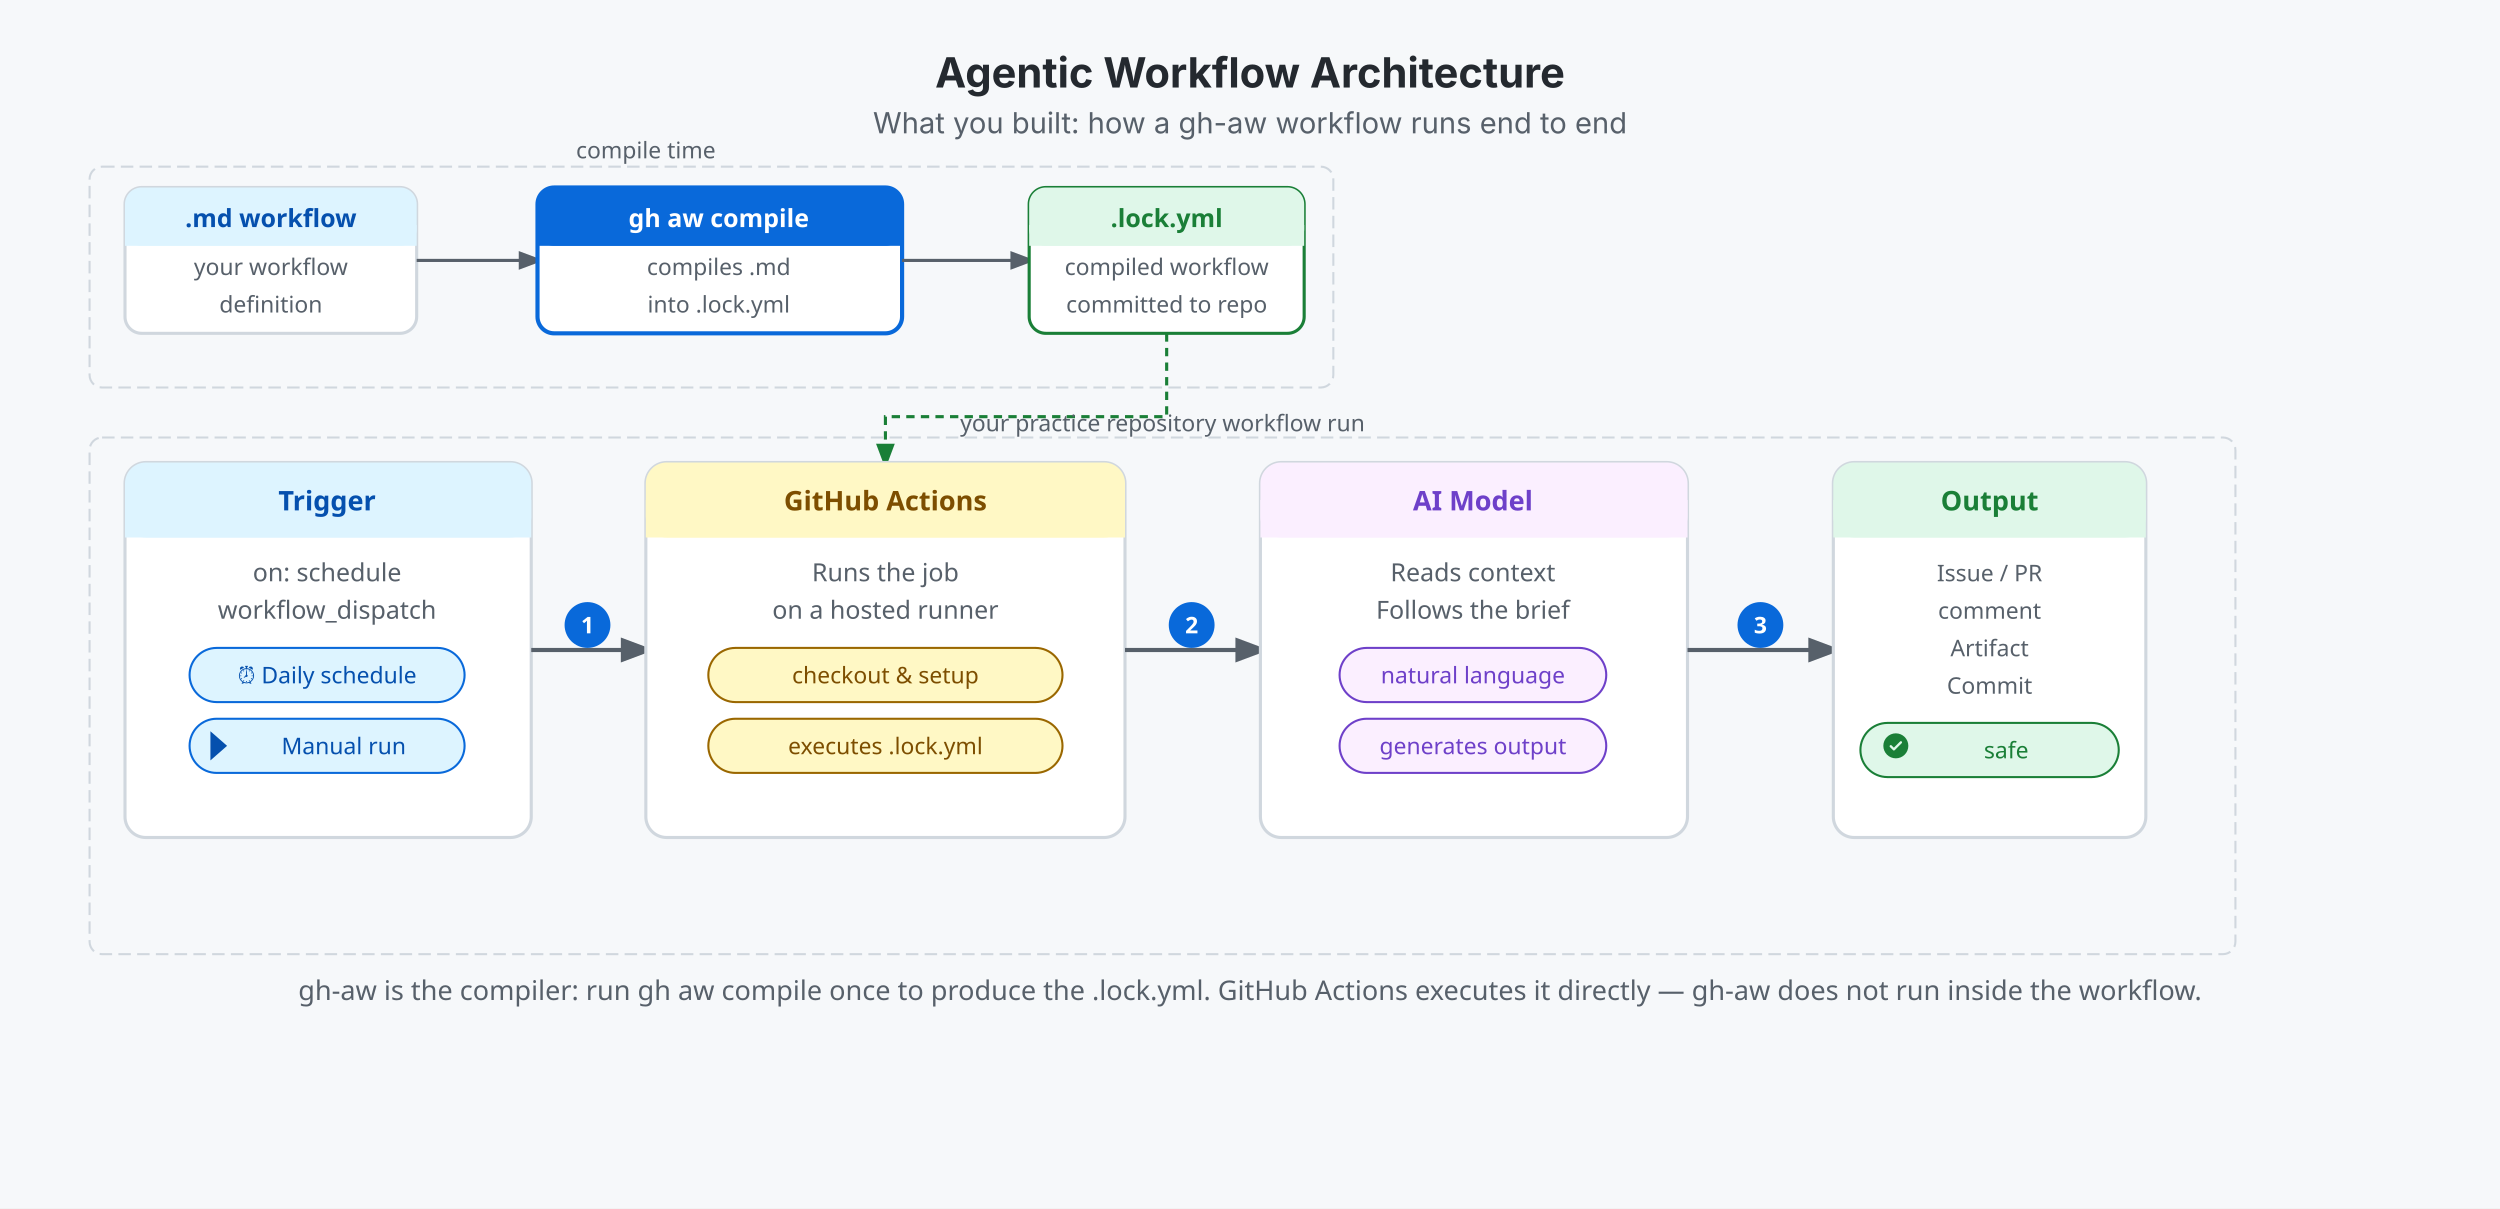
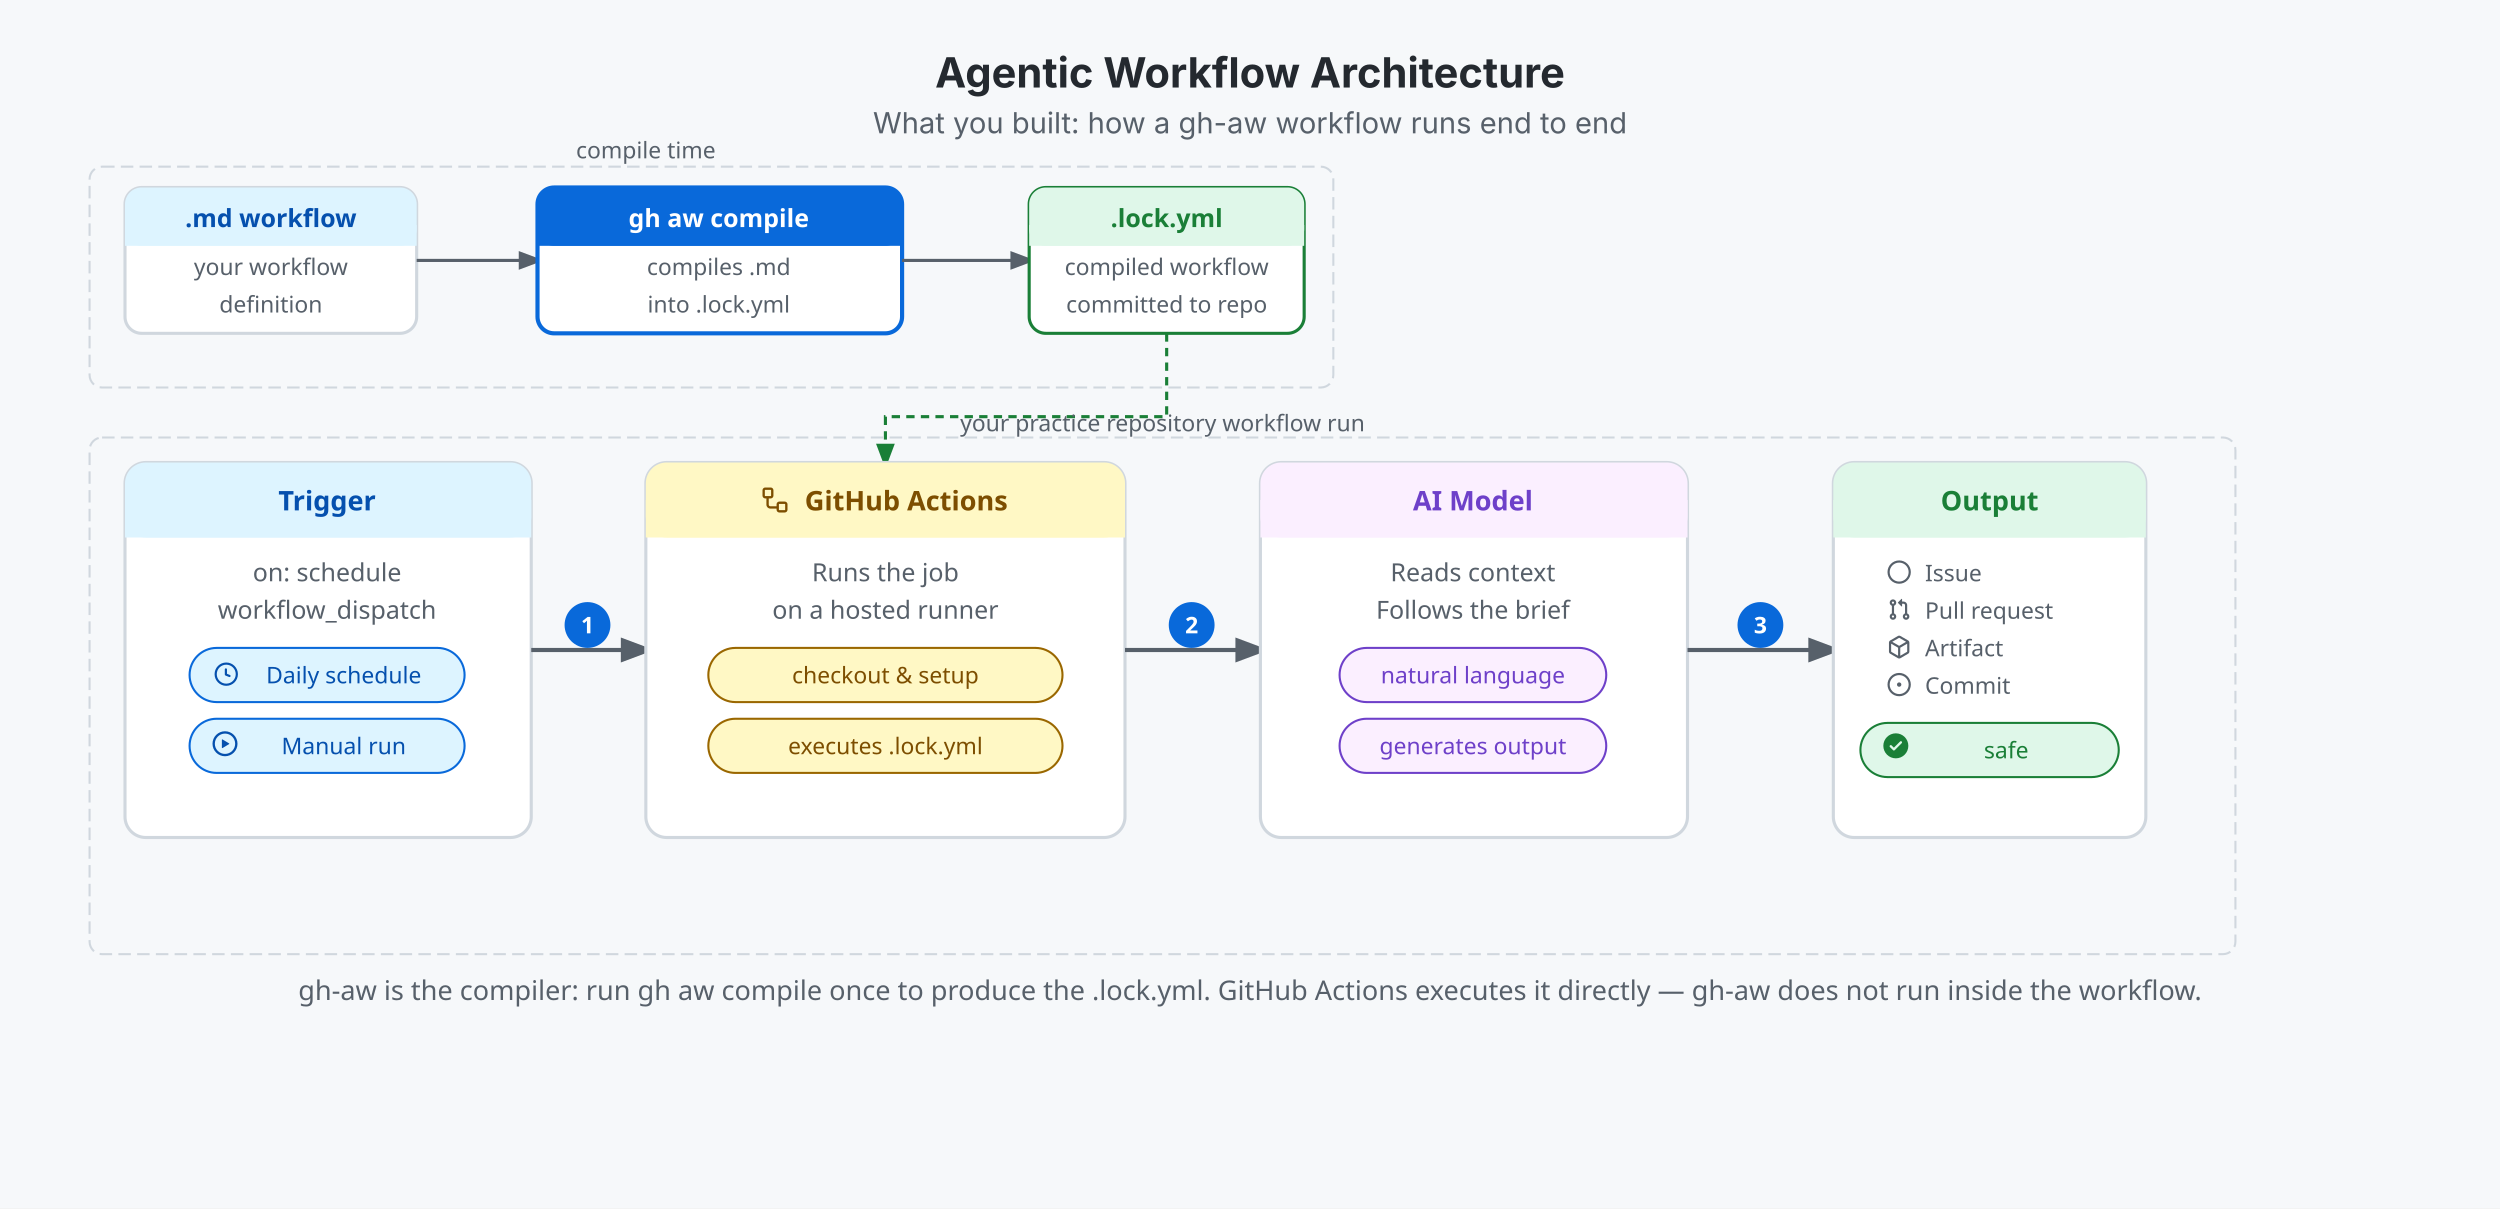
- <svg xmlns="http://www.w3.org/2000/svg" viewBox="0 0 1200 580" width="1200" height="580" role="img" aria-label="Agentic workflow architecture: at compile time, gh aw compile converts a .md workflow into a .lock.yml; at runtime, a trigger fires GitHub Actions, which executes the .lock.yml and calls an AI model to produce safe outputs">
+ <svg xmlns="http://www.w3.org/2000/svg" viewBox="0 0 1200 580" width="1200" height="580" role="img" aria-label="Agentic workflow architecture: at compile time, gh aw compile converts a .md workflow into a .lock.yml; at runtime, a trigger fires GitHub Actions, which executes the .lock.yml and calls an AI model to produce safe outputs" data-visual-kind="diagram" data-visual-id="agentic-workflow-architecture">
  <rect width="1200" height="580" fill="#f6f8fa" />
  <text x="600" y="42" text-anchor="middle" font-family="system-ui, -apple-system, sans-serif" font-size="20" font-weight="700" fill="#24292f">Agentic Workflow Architecture</text>
  <text x="600" y="64" text-anchor="middle" font-family="system-ui, -apple-system, sans-serif" font-size="14" fill="#57606a">What you built: how a gh-aw workflow runs end to end</text>
  <text x="310" y="76" text-anchor="middle" font-family="system-ui, sans-serif" font-size="11" fill="#57606a">compile time</text>
  <rect x="43" y="80" width="597" height="106" rx="6" fill="none" stroke="#d0d7de" stroke-width="1" stroke-dasharray="6 3" />
  <rect x="60" y="90" width="140" height="70" rx="8" fill="#ffffff" stroke="#d0d7de" stroke-width="1.5" />
  <rect x="60" y="90" width="140" height="28" rx="8" fill="#ddf4ff" />
  <rect x="60" y="108" width="140" height="10" fill="#ddf4ff" />
  <text x="130" y="109" text-anchor="middle" font-family="system-ui, sans-serif" font-size="12" font-weight="700" fill="#0550ae">.md workflow</text>
  <text x="130" y="132" text-anchor="middle" font-family="system-ui, sans-serif" font-size="11" fill="#57606a">your workflow</text>
  <text x="130" y="150" text-anchor="middle" font-family="system-ui, sans-serif" font-size="11" fill="#57606a">definition</text>
  <line x1="200" y1="125" x2="258" y2="125" stroke="#57606a" stroke-width="1.5" marker-end="url(#arrow-light)" />
  <rect x="258" y="90" width="175" height="70" rx="8" fill="#ffffff" stroke="#0969da" stroke-width="2" />
  <rect x="258" y="90" width="175" height="28" rx="8" fill="#0969da" />
  <rect x="258" y="108" width="175" height="10" fill="#0969da" />
  <text x="345" y="109" text-anchor="middle" font-family="system-ui, sans-serif" font-size="12" font-weight="700" fill="#ffffff">gh aw compile</text>
  <text x="345" y="132" text-anchor="middle" font-family="system-ui, sans-serif" font-size="11" fill="#57606a">compiles .md</text>
  <text x="345" y="150" text-anchor="middle" font-family="system-ui, sans-serif" font-size="11" fill="#57606a">into .lock.yml</text>
  <line x1="433" y1="125" x2="494" y2="125" stroke="#57606a" stroke-width="1.5" marker-end="url(#arrow-light)" />
  <rect x="494" y="90" width="132" height="70" rx="8" fill="#ffffff" stroke="#1a7f37" stroke-width="1.5" />
  <rect x="494" y="90" width="132" height="28" rx="8" fill="#dff7e9" />
  <rect x="494" y="108" width="132" height="10" fill="#dff7e9" />
  <text x="560" y="109" text-anchor="middle" font-family="system-ui, sans-serif" font-size="12" font-weight="700" fill="#1a7f37">.lock.yml</text>
  <text x="560" y="132" text-anchor="middle" font-family="system-ui, sans-serif" font-size="11" fill="#57606a">compiled workflow</text>
  <text x="560" y="150" text-anchor="middle" font-family="system-ui, sans-serif" font-size="11" fill="#57606a">committed to repo</text>
  <path d="M 560 160 L 560 200 L 425 200 L 425 222" stroke="#1a7f37" stroke-width="1.5" stroke-dasharray="4 3" fill="none" marker-end="url(#arrow-green-light)" />
  <text x="558" y="207" text-anchor="middle" font-family="system-ui, sans-serif" font-size="11" fill="#57606a">your practice repository workflow run</text>
  <rect x="43" y="210" width="1030" height="248" rx="6" fill="none" stroke="#d0d7de" stroke-width="1" stroke-dasharray="6 3" />
-   <rect x="60" y="222" width="195" height="180" rx="10" fill="#ffffff" stroke="#d0d7de" stroke-width="1.5" />
-   <rect x="60" y="222" width="195" height="36" rx="10" fill="#ddf4ff" />
-   <rect x="60" y="240" width="195" height="18" fill="#ddf4ff" />
-   <text x="157" y="245" text-anchor="middle" font-family="system-ui, sans-serif" font-size="13" font-weight="700" fill="#0550ae">Trigger</text>
-   <text x="157" y="279" text-anchor="middle" font-family="system-ui, sans-serif" font-size="12" fill="#57606a">on: schedule</text>
-   <text x="157" y="297" text-anchor="middle" font-family="system-ui, sans-serif" font-size="12" fill="#57606a">workflow_dispatch</text>
-   <rect x="91" y="311" width="132" height="26" rx="13" fill="#ddf4ff" stroke="#0969da" stroke-width="1" />
-   <text x="157" y="328" text-anchor="middle" font-family="system-ui, sans-serif" font-size="11" fill="#0550ae">⏰ Daily schedule</text>
-   <rect x="91" y="345" width="132" height="26" rx="13" fill="#ddf4ff" stroke="#0969da" stroke-width="1" />
-   <path d="m101 351 8 7-8 7Z" fill="#0550ae" />
-   <text x="165" y="362" text-anchor="middle" font-family="system-ui, sans-serif" font-size="11" fill="#0550ae">Manual run</text>
+   <g data-node="trigger">
+     <rect x="60" y="222" width="195" height="180" rx="10" fill="#ffffff" stroke="#d0d7de" stroke-width="1.5" />
+     <rect x="60" y="222" width="195" height="36" rx="10" fill="#ddf4ff" />
+     <rect x="60" y="240" width="195" height="18" fill="#ddf4ff" />
+     <text x="157" y="245" text-anchor="middle" font-family="system-ui, sans-serif" font-size="13" font-weight="700" fill="#0550ae">Trigger</text>
+     <text x="157" y="279" text-anchor="middle" font-family="system-ui, sans-serif" font-size="12" fill="#57606a">on: schedule</text>
+     <text x="157" y="297" text-anchor="middle" font-family="system-ui, sans-serif" font-size="12" fill="#57606a">workflow_dispatch</text>
+     <rect x="91" y="311" width="132" height="26" rx="13" fill="#ddf4ff" stroke="#0969da" stroke-width="1" />
+     <path d="M8 0a8 8 0 1 1 0 16A8 8 0 0 1 8 0ZM1.5 8a6.5 6.5 0 1 0 13 0 6.5 6.5 0 0 0-13 0Zm7-3.25v2.992l2.028.812a.75.75 0 0 1-.557 1.392l-2.5-1A.751.751 0 0 1 7 8.25v-3.5a.75.75 0 0 1 1.5 0Z" fill="#0550ae" transform="translate(103 318) scale(.7)" />
+     <text x="165" y="328" text-anchor="middle" font-family="system-ui, sans-serif" font-size="11" fill="#0550ae">Daily schedule</text>
+     <rect x="91" y="345" width="132" height="26" rx="13" fill="#ddf4ff" stroke="#0969da" stroke-width="1" />
+     <path d="M8 0a8 8 0 1 1 0 16A8 8 0 0 1 8 0ZM1.5 8a6.5 6.5 0 1 0 13 0 6.5 6.5 0 0 0-13 0Zm4.879-2.773 4.264 2.559a.25.25 0 0 1 0 .428l-4.264 2.559A.25.25 0 0 1 6 10.559V5.442a.25.25 0 0 1 .379-.215Z" fill="#0550ae" transform="translate(102 351) scale(.75)" />
+     <text x="165" y="362" text-anchor="middle" font-family="system-ui, sans-serif" font-size="11" fill="#0550ae">Manual run</text>
+   </g>
  <line x1="255" y1="312" x2="310" y2="312" stroke="#57606a" stroke-width="2" marker-end="url(#arrow-light)" />
  <circle cx="282" cy="300" r="11" fill="#0969da" />
  <text x="282" y="304" text-anchor="middle" font-family="system-ui, sans-serif" font-size="11" font-weight="700" fill="#fff">1</text>
-   <rect x="310" y="222" width="230" height="180" rx="10" fill="#ffffff" stroke="#d0d7de" stroke-width="1.5" />
-   <rect x="310" y="222" width="230" height="36" rx="10" fill="#fff8c5" />
-   <rect x="310" y="240" width="230" height="18" fill="#fff8c5" />
-   <text x="425" y="245" text-anchor="middle" font-family="system-ui, sans-serif" font-size="13" font-weight="700" fill="#7d4e00">GitHub Actions</text>
-   <text x="425" y="279" text-anchor="middle" font-family="system-ui, sans-serif" font-size="12" fill="#57606a">Runs the job</text>
-   <text x="425" y="297" text-anchor="middle" font-family="system-ui, sans-serif" font-size="12" fill="#57606a">on a hosted runner</text>
-   <rect x="340" y="311" width="170" height="26" rx="13" fill="#fff8c5" stroke="#9a6700" stroke-width="1" />
-   <text x="425" y="328" text-anchor="middle" font-family="system-ui, sans-serif" font-size="11" fill="#7d4e00">checkout &amp; setup</text>
-   <rect x="340" y="345" width="170" height="26" rx="13" fill="#fff8c5" stroke="#9a6700" stroke-width="1" />
-   <text x="425" y="362" text-anchor="middle" font-family="system-ui, sans-serif" font-size="11" fill="#7d4e00">executes .lock.yml</text>
+   <g data-node="github-actions">
+     <rect x="310" y="222" width="230" height="180" rx="10" fill="#ffffff" stroke="#d0d7de" stroke-width="1.5" />
+     <rect x="310" y="222" width="230" height="36" rx="10" fill="#fff8c5" />
+     <rect x="310" y="240" width="230" height="18" fill="#fff8c5" />
+     <path d="M0 1.75C0 .784.784 0 1.75 0h3.5C6.216 0 7 .784 7 1.75v3.5A1.75 1.75 0 0 1 5.25 7H4v4a1 1 0 0 0 1 1h4v-1.25C9 9.784 9.784 9 10.75 9h3.5c.966 0 1.75.784 1.75 1.75v3.5A1.75 1.75 0 0 1 14.25 16h-3.5A1.75 1.75 0 0 1 9 14.25v-.75H5A2.5 2.5 0 0 1 2.5 11V7h-.75A1.75 1.75 0 0 1 0 5.25Zm1.75-.25a.25.25 0 0 0-.25.25v3.5c0 .138.112.25.25.25h3.5a.25.25 0 0 0 .25-.25v-3.5a.25.25 0 0 0-.25-.25Zm9 9a.25.25 0 0 0-.25.25v3.5c0 .138.112.25.25.25h3.5a.25.25 0 0 0 .25-.25v-3.5a.25.25 0 0 0-.25-.25Z" fill="#7d4e00" transform="translate(366 234) scale(.75)" />
+     <text x="435" y="245" text-anchor="middle" font-family="system-ui, sans-serif" font-size="13" font-weight="700" fill="#7d4e00">GitHub Actions</text>
+     <text x="425" y="279" text-anchor="middle" font-family="system-ui, sans-serif" font-size="12" fill="#57606a">Runs the job</text>
+     <text x="425" y="297" text-anchor="middle" font-family="system-ui, sans-serif" font-size="12" fill="#57606a">on a hosted runner</text>
+     <rect x="340" y="311" width="170" height="26" rx="13" fill="#fff8c5" stroke="#9a6700" stroke-width="1" />
+     <text x="425" y="328" text-anchor="middle" font-family="system-ui, sans-serif" font-size="11" fill="#7d4e00">checkout &amp; setup</text>
+     <rect x="340" y="345" width="170" height="26" rx="13" fill="#fff8c5" stroke="#9a6700" stroke-width="1" />
+     <text x="425" y="362" text-anchor="middle" font-family="system-ui, sans-serif" font-size="11" fill="#7d4e00">executes .lock.yml</text>
+   </g>
  <line x1="540" y1="312" x2="605" y2="312" stroke="#57606a" stroke-width="2" marker-end="url(#arrow-light)" />
  <circle cx="572" cy="300" r="11" fill="#0969da" />
  <text x="572" y="304" text-anchor="middle" font-family="system-ui, sans-serif" font-size="11" font-weight="700" fill="#fff">2</text>
-   <rect x="605" y="222" width="205" height="180" rx="10" fill="#ffffff" stroke="#d0d7de" stroke-width="1.5" />
-   <rect x="605" y="222" width="205" height="36" rx="10" fill="#fbefff" />
-   <rect x="605" y="240" width="205" height="18" fill="#fbefff" />
-   <text x="707" y="245" text-anchor="middle" font-family="system-ui, sans-serif" font-size="13" font-weight="700" fill="#6e40c9">AI Model</text>
-   <text x="707" y="279" text-anchor="middle" font-family="system-ui, sans-serif" font-size="12" fill="#57606a">Reads context</text>
-   <text x="707" y="297" text-anchor="middle" font-family="system-ui, sans-serif" font-size="12" fill="#57606a">Follows the brief</text>
-   <rect x="643" y="311" width="128" height="26" rx="13" fill="#fbefff" stroke="#6e40c9" stroke-width="1" />
-   <text x="707" y="328" text-anchor="middle" font-family="system-ui, sans-serif" font-size="11" fill="#6e40c9">natural language</text>
-   <rect x="643" y="345" width="128" height="26" rx="13" fill="#fbefff" stroke="#6e40c9" stroke-width="1" />
-   <text x="707" y="362" text-anchor="middle" font-family="system-ui, sans-serif" font-size="11" fill="#6e40c9">generates output</text>
+   <g data-node="ai-model">
+     <rect x="605" y="222" width="205" height="180" rx="10" fill="#ffffff" stroke="#d0d7de" stroke-width="1.5" />
+     <rect x="605" y="222" width="205" height="36" rx="10" fill="#fbefff" />
+     <rect x="605" y="240" width="205" height="18" fill="#fbefff" />
+     <text x="707" y="245" text-anchor="middle" font-family="system-ui, sans-serif" font-size="13" font-weight="700" fill="#6e40c9">AI Model</text>
+     <text x="707" y="279" text-anchor="middle" font-family="system-ui, sans-serif" font-size="12" fill="#57606a">Reads context</text>
+     <text x="707" y="297" text-anchor="middle" font-family="system-ui, sans-serif" font-size="12" fill="#57606a">Follows the brief</text>
+     <rect x="643" y="311" width="128" height="26" rx="13" fill="#fbefff" stroke="#6e40c9" stroke-width="1" />
+     <text x="707" y="328" text-anchor="middle" font-family="system-ui, sans-serif" font-size="11" fill="#6e40c9">natural language</text>
+     <rect x="643" y="345" width="128" height="26" rx="13" fill="#fbefff" stroke="#6e40c9" stroke-width="1" />
+     <text x="707" y="362" text-anchor="middle" font-family="system-ui, sans-serif" font-size="11" fill="#6e40c9">generates output</text>
+   </g>
  <line x1="810" y1="312" x2="880" y2="312" stroke="#57606a" stroke-width="2" marker-end="url(#arrow-light)" />
  <circle cx="845" cy="300" r="11" fill="#0969da" />
  <text x="845" y="304" text-anchor="middle" font-family="system-ui, sans-serif" font-size="11" font-weight="700" fill="#fff">3</text>
-   <rect x="880" y="222" width="150" height="180" rx="10" fill="#ffffff" stroke="#d0d7de" stroke-width="1.5" />
-   <rect x="880" y="222" width="150" height="36" rx="10" fill="#dff7e9" />
-   <rect x="880" y="240" width="150" height="18" fill="#dff7e9" />
-   <text x="955" y="245" text-anchor="middle" font-family="system-ui, sans-serif" font-size="13" font-weight="700" fill="#1a7f37">Output</text>
-   <text x="955" y="279" text-anchor="middle" font-family="system-ui, sans-serif" font-size="11" fill="#57606a">Issue / PR</text>
-   <text x="955" y="297" text-anchor="middle" font-family="system-ui, sans-serif" font-size="11" fill="#57606a">comment</text>
-   <text x="955" y="315" text-anchor="middle" font-family="system-ui, sans-serif" font-size="11" fill="#57606a">Artifact</text>
-   <text x="955" y="333" text-anchor="middle" font-family="system-ui, sans-serif" font-size="11" fill="#57606a">Commit</text>
-   <rect x="893" y="347" width="124" height="26" rx="13" fill="#dff7e9" stroke="#1a7f37" stroke-width="1" />
-   <path d="M8 16A8 8 0 1 1 8 0a8 8 0 0 1 0 16Zm3.78-9.72a.751.751 0 0 0-.018-1.042.751.751 0 0 0-1.042-.018L6.75 9.19 5.28 7.72a.751.751 0 0 0-1.042.018.751.751 0 0 0-.018 1.042l2 2a.75.75 0 0 0 1.06 0Z" fill="#1a7f37" transform="translate(904 352) scale(.75)" />
-   <text x="963" y="364" text-anchor="middle" font-family="system-ui, sans-serif" font-size="11" fill="#1a7f37">safe</text>
+   <g data-node="safe-output">
+     <rect x="880" y="222" width="150" height="180" rx="10" fill="#ffffff" stroke="#d0d7de" stroke-width="1.5" />
+     <rect x="880" y="222" width="150" height="36" rx="10" fill="#dff7e9" />
+     <rect x="880" y="240" width="150" height="18" fill="#dff7e9" />
+     <text x="955" y="245" text-anchor="middle" font-family="system-ui, sans-serif" font-size="13" font-weight="700" fill="#1a7f37">Output</text>
+     <path d="M8 0a8 8 0 1 1 0 16A8 8 0 0 1 8 0ZM1.5 8a6.5 6.5 0 1 0 13 0 6.5 6.5 0 0 0-13 0Z" fill="#57606a" transform="translate(906 269) scale(.7)" />
+     <text x="924" y="279" font-family="system-ui, sans-serif" font-size="11" fill="#57606a">Issue</text>
+     <path d="M1.5 3.25a2.25 2.25 0 1 1 3 2.122v5.256a2.251 2.251 0 1 1-1.5 0V5.372A2.25 2.25 0 0 1 1.5 3.25Zm5.677-.177L9.573.677A.25.25 0 0 1 10 .854V2.5h1A2.5 2.5 0 0 1 13.5 5v5.628a2.251 2.251 0 1 1-1.5 0V5a1 1 0 0 0-1-1h-1v1.646a.25.25 0 0 1-.427.177L7.177 3.427a.25.25 0 0 1 0-.354ZM3.75 2.5a.75.75 0 1 0 0 1.5.75.75 0 0 0 0-1.5Zm0 9.5a.75.75 0 1 0 0 1.5.75.75 0 0 0 0-1.5Zm8.25.75a.75.75 0 1 0 1.5 0 .75.75 0 0 0-1.5 0Z" fill="#57606a" transform="translate(906 287) scale(.7)" />
+     <text x="924" y="297" font-family="system-ui, sans-serif" font-size="11" fill="#57606a">Pull request</text>
+     <path d="m8.878.392 5.25 3.045c.54.314.872.89.872 1.514v6.098a1.75 1.75 0 0 1-.872 1.514l-5.25 3.045a1.75 1.75 0 0 1-1.756 0l-5.25-3.045A1.75 1.75 0 0 1 1 11.049V4.951c0-.624.332-1.201.872-1.514L7.122.392a1.75 1.75 0 0 1 1.756 0ZM7.875 1.69l-4.63 2.685L8 7.133l4.755-2.758-4.63-2.685a.248.248 0 0 0-.25 0ZM2.5 5.677v5.372c0 .09.047.171.125.216l4.625 2.683V8.432Zm6.25 8.271 4.625-2.683a.25.25 0 0 0 .125-.216V5.677L8.75 8.432Z" fill="#57606a" transform="translate(906 305) scale(.7)" />
+     <text x="924" y="315" font-family="system-ui, sans-serif" font-size="11" fill="#57606a">Artifact</text>
+     <path d="M8 9.5a1.5 1.5 0 1 0 0-3 1.5 1.5 0 0 0 0 3Z M8 0a8 8 0 1 1 0 16A8 8 0 0 1 8 0ZM1.5 8a6.5 6.5 0 1 0 13 0 6.5 6.5 0 0 0-13 0Z" fill="#57606a" transform="translate(906 323) scale(.7)" />
+     <text x="924" y="333" font-family="system-ui, sans-serif" font-size="11" fill="#57606a">Commit</text>
+     <rect x="893" y="347" width="124" height="26" rx="13" fill="#dff7e9" stroke="#1a7f37" stroke-width="1" />
+     <path data-state="success" d="M8 16A8 8 0 1 1 8 0a8 8 0 0 1 0 16Zm3.78-9.72a.751.751 0 0 0-.018-1.042.751.751 0 0 0-1.042-.018L6.75 9.19 5.28 7.72a.751.751 0 0 0-1.042.018.751.751 0 0 0-.018 1.042l2 2a.75.75 0 0 0 1.06 0Z" fill="#1a7f37" transform="translate(904 352) scale(.75)" />
+     <text x="963" y="364" text-anchor="middle" font-family="system-ui, sans-serif" font-size="11" fill="#1a7f37">safe</text>
+   </g>
  <text x="600" y="480" text-anchor="middle" font-family="system-ui, sans-serif" font-size="13" fill="#57606a">gh-aw is the compiler: run gh aw compile once to produce the .lock.yml. GitHub Actions executes it directly — gh-aw does not run inside the workflow.</text>
  <defs>
    <marker id="arrow-light" markerWidth="8" markerHeight="8" refX="6" refY="3" orient="auto">
      <path d="M0,0 L0,6 L8,3 z" fill="#57606a" />
    </marker>
    <marker id="arrow-green-light" markerWidth="8" markerHeight="8" refX="6" refY="3" orient="auto">
      <path d="M0,0 L0,6 L8,3 z" fill="#1a7f37" />
    </marker>
  </defs>
</svg>
